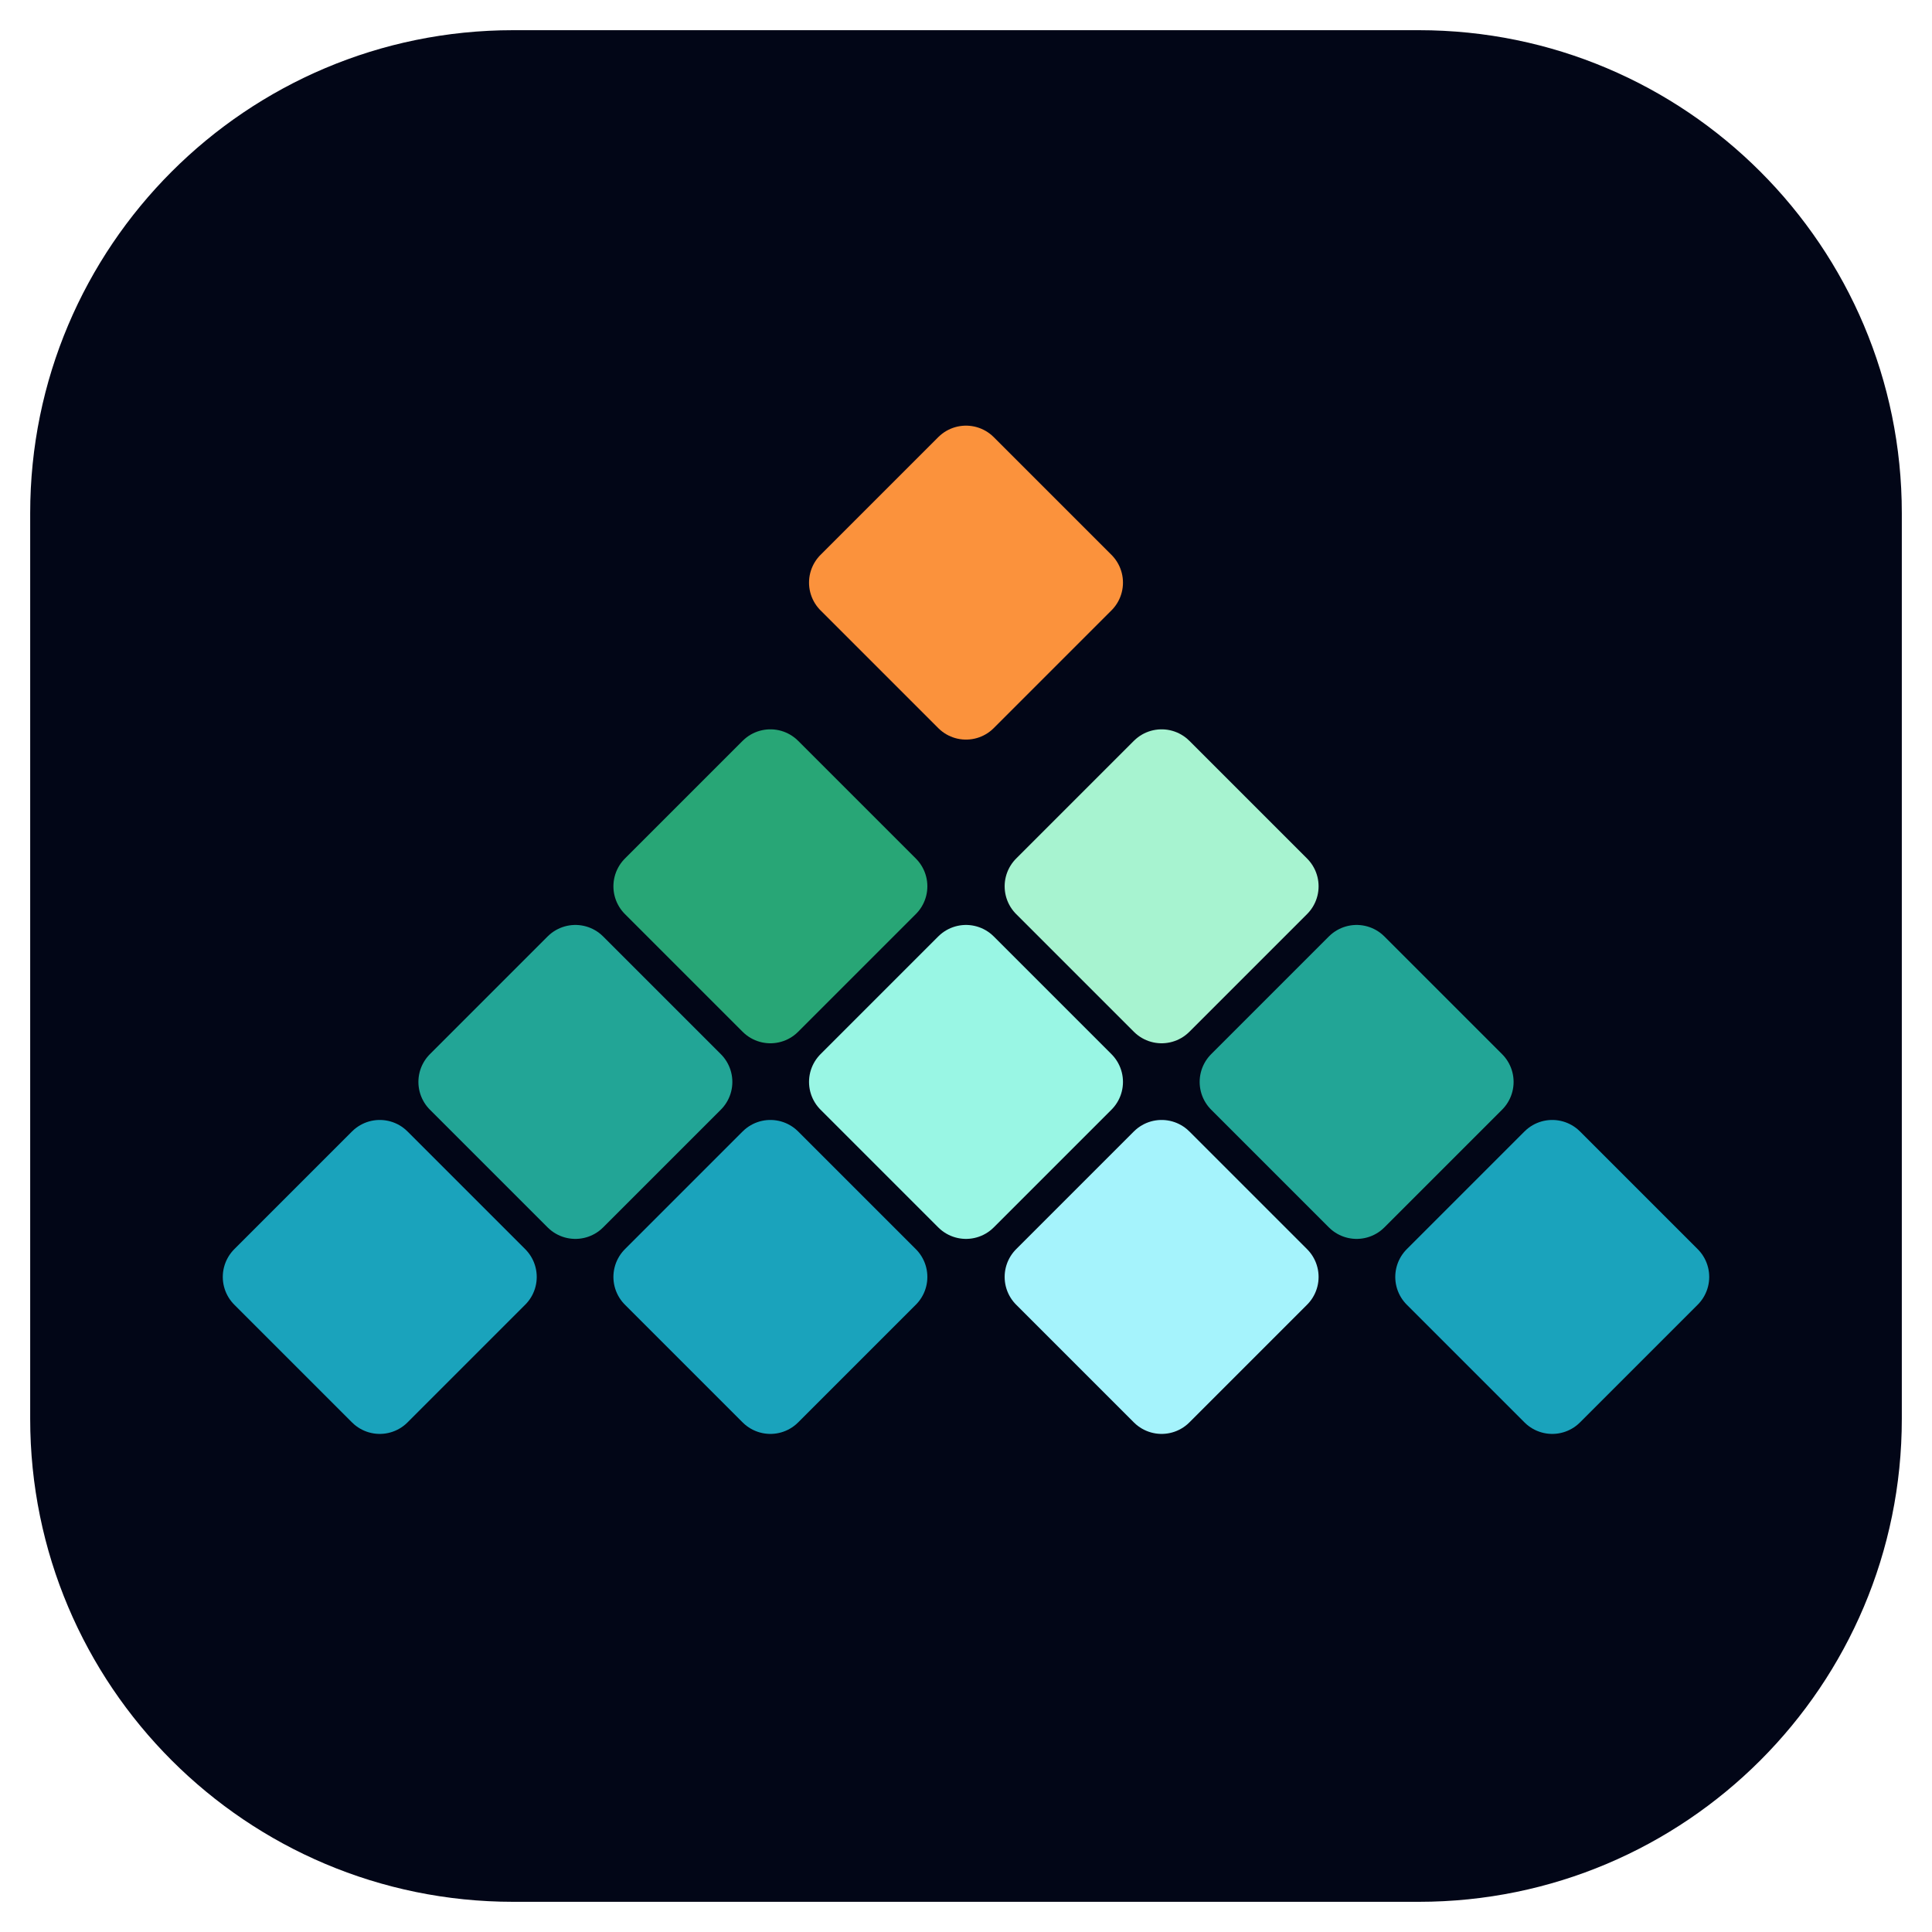
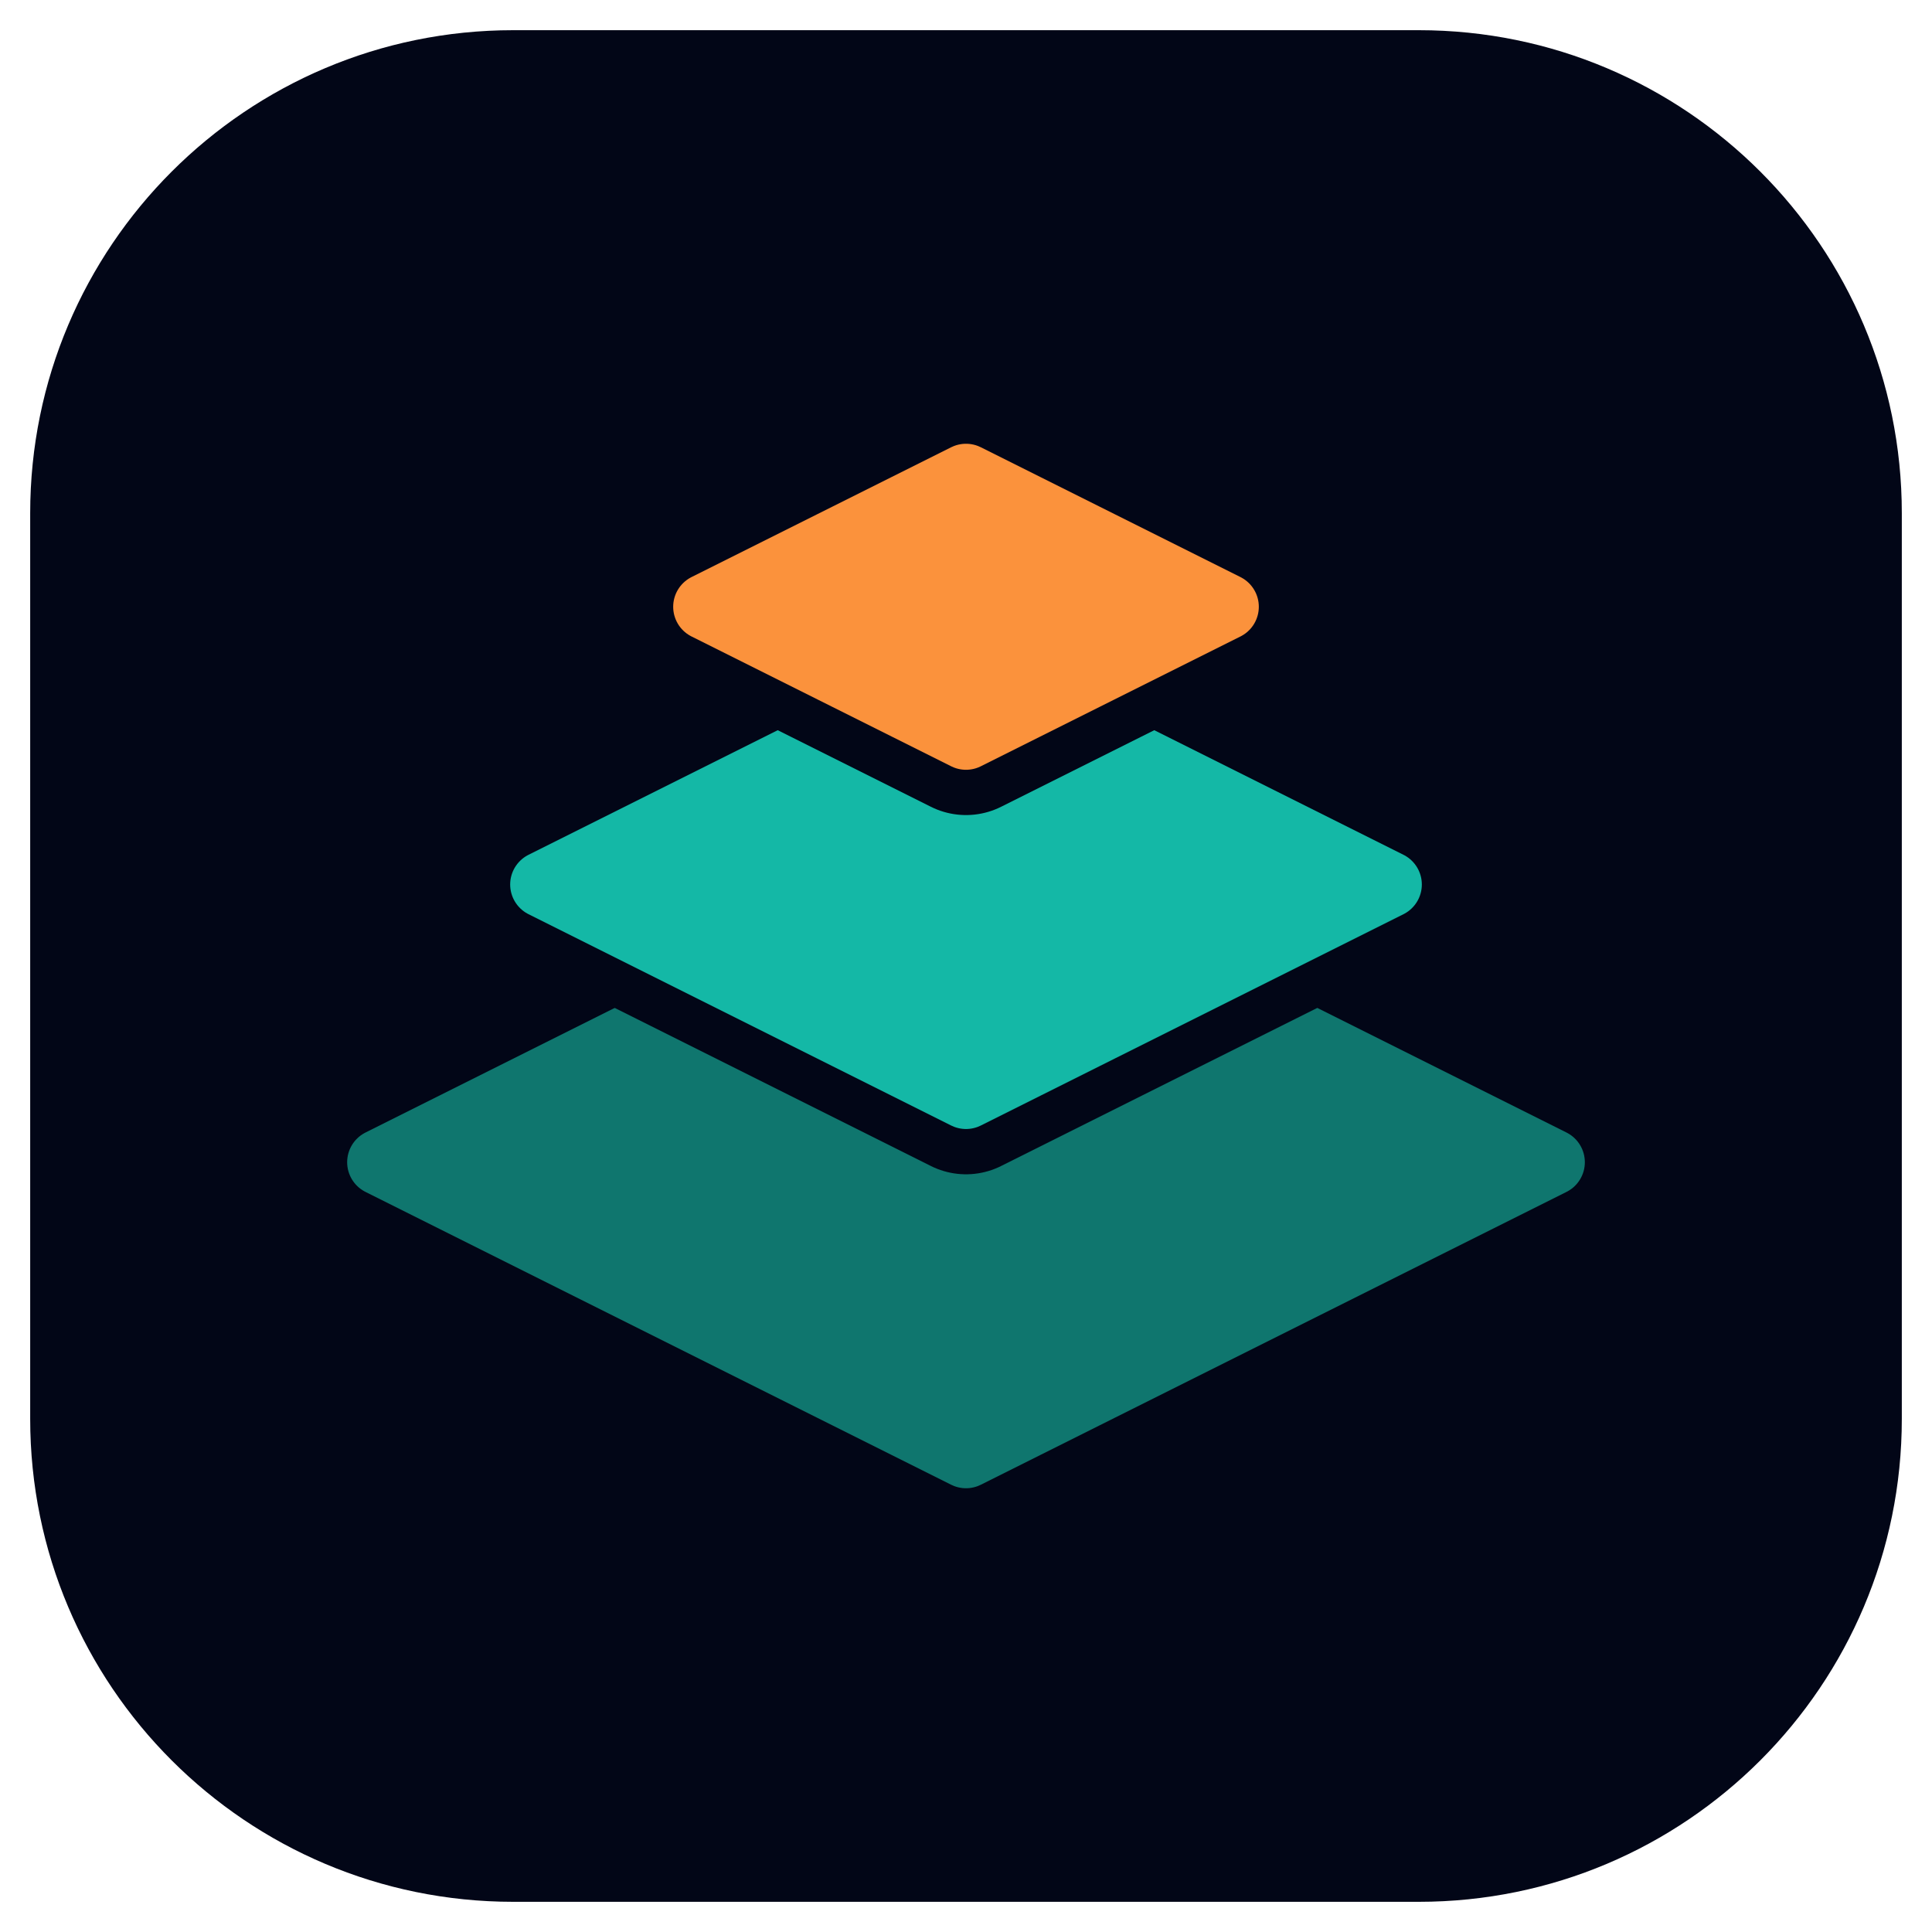
<svg xmlns="http://www.w3.org/2000/svg" viewBox="0 0 32 32">
  <rect x=".5" y=".5" width="31" height="31" rx="8" fill="#020617" />
-   <g stroke-width="1.3" stroke-linejoin="round">
-     <path d="M6.29 19.20L8.24 21.15L6.29 23.10L4.34 21.15Z" fill="#1aa3bc" stroke="#1aa3bc" />
-     <path d="M12.76 19.20L14.71 21.15L12.76 23.10L10.81 21.15Z" fill="#1aa3bc" stroke="#1aa3bc" />
-     <path d="M19.24 19.20L21.19 21.15L19.24 23.10L17.29 21.15Z" fill="#a5f3fc" stroke="#a5f3fc" />
-     <path d="M25.71 19.20L27.66 21.15L25.71 23.10L23.76 21.15Z" fill="#1aa3bc" stroke="#1aa3bc" />
-     <path d="M9.53 15.97L11.48 17.92L9.53 19.87L7.58 17.92Z" fill="#22a596" stroke="#22a596" />
-     <path d="M16.0 15.97L17.95 17.92L16.0 19.87L14.05 17.92Z" fill="#99f6e4" stroke="#99f6e4" />
-     <path d="M22.47 15.97L24.42 17.92L22.47 19.87L20.52 17.92Z" fill="#22a596" stroke="#22a596" />
-     <path d="M12.76 12.73L14.71 14.68L12.76 16.63L10.81 14.68Z" fill="#28a676" stroke="#28a676" />
-     <path d="M19.24 12.73L21.19 14.68L19.24 16.63L17.29 14.68Z" fill="#a7f3d0" stroke="#a7f3d0" />
-     <path d="M16.0 7.70L17.95 9.65L16.0 11.60L14.05 9.65Z" fill="#fb923c" stroke="#fb923c" />
+   <g stroke-linejoin="round">
+     <path d="M6.30 19.25L16.00 14.40L25.70 19.25L16.00 24.10Z" fill="#020617" stroke="#020617" stroke-width="2.60" />
+     <path d="M6.30 19.25L16.00 14.40L25.70 19.25L16.00 24.10Z" fill="#0f766e" stroke="#0f766e" stroke-width="1.10" />
+     <path d="M9.00 14.65L16.00 11.15L23.00 14.65L16.00 18.15Z" fill="#020617" stroke="#020617" stroke-width="2.60" />
+     <path d="M9.00 14.65L16.00 11.15L23.00 14.65L16.00 18.15Z" fill="#14b8a6" stroke="#14b8a6" stroke-width="1.10" />
+     <path d="M11.70 10.05L16.00 7.90L20.30 10.05L16.00 12.20Z" fill="#020617" stroke="#020617" stroke-width="2.60" />
+     <path d="M11.70 10.05L16.00 7.90L20.30 10.05L16.00 12.20Z" fill="#fb923c" stroke="#fb923c" stroke-width="1.10" />
  </g>
</svg>
